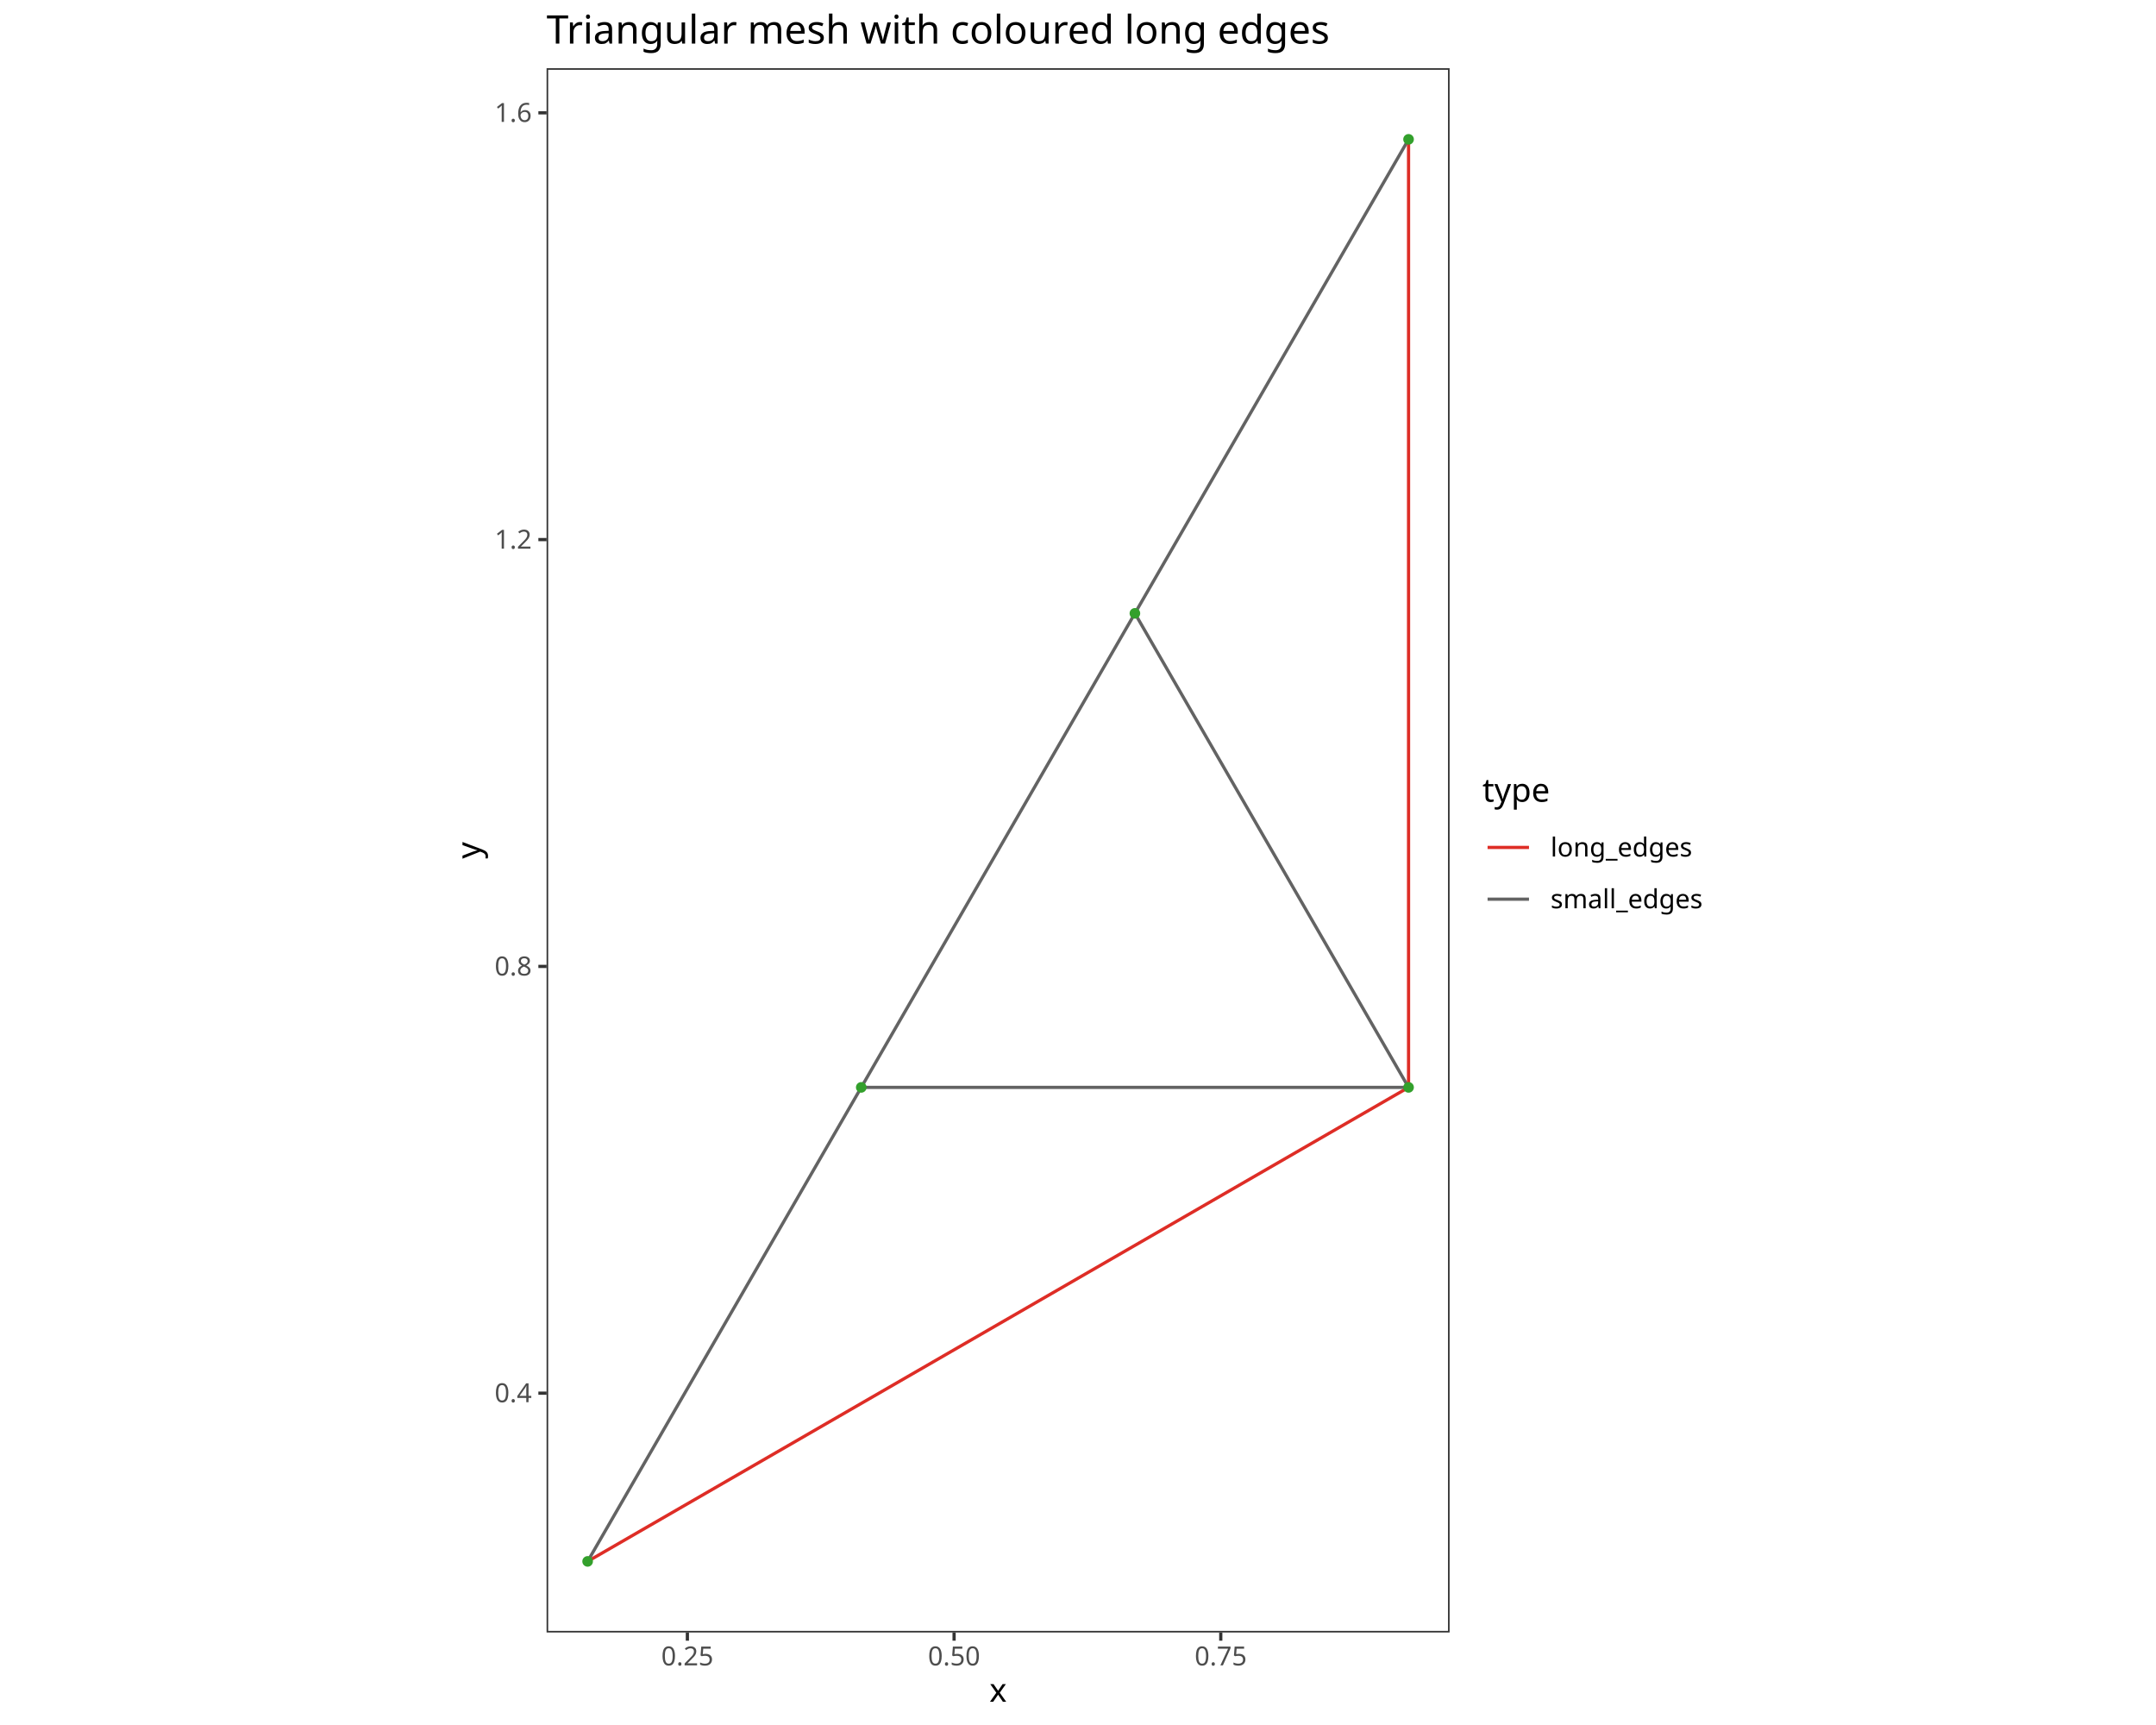
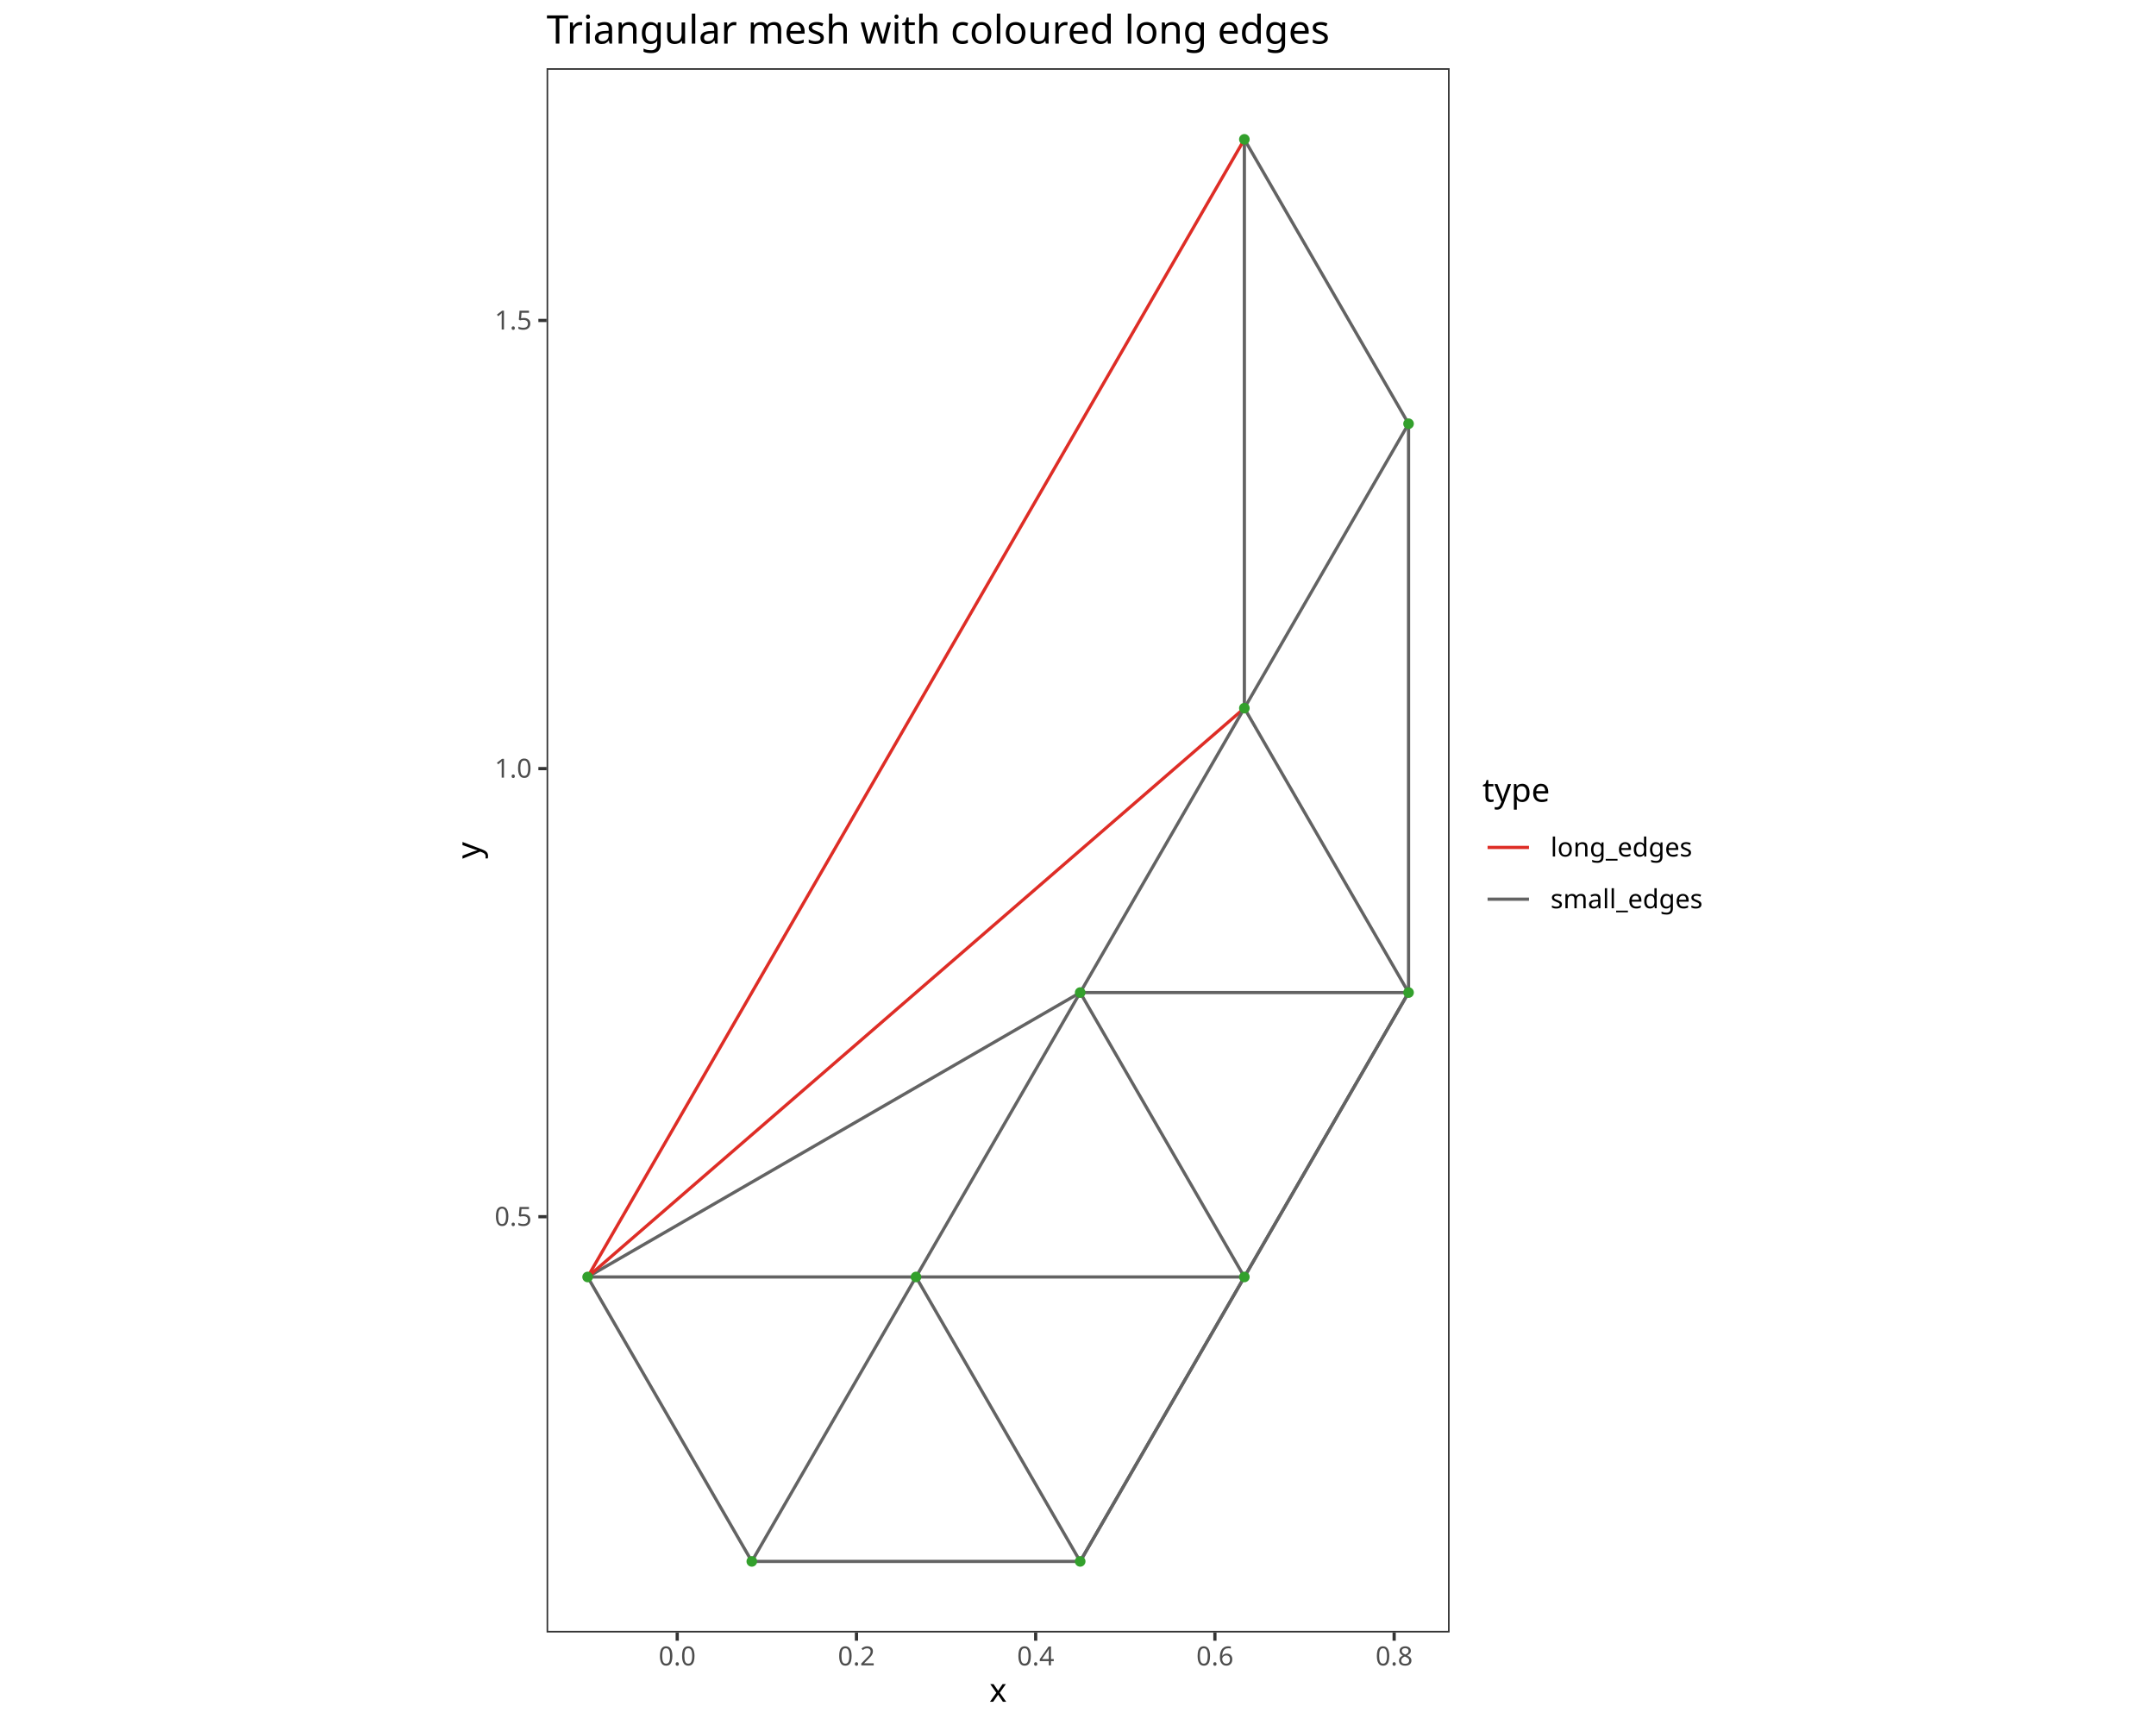
<svg xmlns="http://www.w3.org/2000/svg" class="svglite" data-engine-version="2.0" width="720.00pt" height="576.00pt" viewBox="0 0 720.00 576.00">
  <defs>
    <style type="text/css">
    .svglite line, .svglite polyline, .svglite polygon, .svglite path, .svglite rect, .svglite circle {
      fill: none;
      stroke: #000000;
      stroke-linecap: round;
      stroke-linejoin: round;
      stroke-miterlimit: 10.00;
    }
  </style>
  </defs>
  <rect width="100%" height="100%" style="stroke: none; fill: #FFFFFF;" />
  <defs>
    <clipPath id="cpMC4wMHw3MjAuMDB8MC4wMHw1NzYuMDA=">
      <rect x="0.00" y="0.00" width="720.00" height="576.00" />
    </clipPath>
  </defs>
  <g clip-path="url(#cpMC4wMHw3MjAuMDB8MC4wMHw1NzYuMDA=)">
</g>
  <defs>
    <clipPath id="cpMTQ3LjI5fDU3Mi43MXwwLjAwfDU3Ni4wMA==">
      <rect x="147.29" y="0.00" width="425.42" height="576.00" />
    </clipPath>
  </defs>
  <g clip-path="url(#cpMTQ3LjI5fDU3Mi43MXwwLjAwfDU3Ni4wMA==)">
    <rect x="147.29" y="0.00" width="425.42" height="576.00" style="stroke-width: 1.07; stroke: #FFFFFF; fill: #FFFFFF;" />
  </g>
  <g clip-path="url(#cpMC4wMHw3MjAuMDB8MC4wMHw1NzYuMDA=)">
</g>
  <defs>
    <clipPath id="cpMTgyLjUzfDQ4NC4xMHwyMi43OHw1NDUuMTE=">
      <rect x="182.53" y="22.78" width="301.57" height="522.33" />
    </clipPath>
  </defs>
  <g clip-path="url(#cpMTgyLjUzfDQ4NC4xMHwyMi43OHw1NDUuMTE=)">
    <rect x="182.53" y="22.78" width="301.57" height="522.33" style="stroke-width: 1.07; stroke: none; fill: #FFFFFF;" />
-     <line x1="196.24" y1="521.37" x2="470.39" y2="363.09" style="stroke-width: 1.07; stroke: #DE2D26; stroke-linecap: butt;" />
-     <line x1="287.62" y1="363.09" x2="379.00" y2="204.81" style="stroke-width: 1.07; stroke: #636363; stroke-linecap: butt;" />
-     <line x1="379.00" y1="204.81" x2="470.39" y2="46.53" style="stroke-width: 1.07; stroke: #636363; stroke-linecap: butt;" />
-     <line x1="196.24" y1="521.37" x2="287.62" y2="363.09" style="stroke-width: 1.07; stroke: #636363; stroke-linecap: butt;" />
-     <line x1="470.39" y1="363.09" x2="379.00" y2="204.81" style="stroke-width: 1.07; stroke: #636363; stroke-linecap: butt;" />
-     <line x1="470.39" y1="363.09" x2="470.39" y2="46.53" style="stroke-width: 1.07; stroke: #DE2D26; stroke-linecap: butt;" />
-     <line x1="287.62" y1="363.09" x2="470.39" y2="363.09" style="stroke-width: 1.07; stroke: #636363; stroke-linecap: butt;" />
-     <circle cx="196.24" cy="521.37" r="1.42" style="stroke-width: 0.71; stroke: #33A02C; fill: #33A02C;" />
-     <circle cx="287.62" cy="363.09" r="1.42" style="stroke-width: 0.71; stroke: #33A02C; fill: #33A02C;" />
-     <circle cx="379.00" cy="204.81" r="1.42" style="stroke-width: 0.71; stroke: #33A02C; fill: #33A02C;" />
-     <circle cx="470.39" cy="363.09" r="1.42" style="stroke-width: 0.71; stroke: #33A02C; fill: #33A02C;" />
-     <circle cx="470.39" cy="46.53" r="1.42" style="stroke-width: 0.71; stroke: #33A02C; fill: #33A02C;" />
+     <line x1="251.07" y1="521.37" x2="305.90" y2="426.40" style="stroke-width: 1.07; stroke: #636363; stroke-linecap: butt;" />
+     <line x1="360.73" y1="521.37" x2="305.90" y2="426.40" style="stroke-width: 1.07; stroke: #636363; stroke-linecap: butt;" />
+     <line x1="196.24" y1="426.40" x2="360.73" y2="331.43" style="stroke-width: 1.07; stroke: #636363; stroke-linecap: butt;" />
+     <line x1="305.90" y1="426.40" x2="415.56" y2="426.40" style="stroke-width: 1.07; stroke: #636363; stroke-linecap: butt;" />
+     <line x1="360.73" y1="331.43" x2="470.39" y2="331.43" style="stroke-width: 1.07; stroke: #636363; stroke-linecap: butt;" />
+     <line x1="360.73" y1="521.37" x2="470.39" y2="331.43" style="stroke-width: 1.07; stroke: #636363; stroke-linecap: butt;" />
+     <line x1="196.24" y1="426.40" x2="415.56" y2="236.46" style="stroke-width: 1.07; stroke: #DE2D26; stroke-linecap: butt;" />
+     <line x1="360.73" y1="331.43" x2="415.56" y2="236.46" style="stroke-width: 1.07; stroke: #636363; stroke-linecap: butt;" />
+     <line x1="415.56" y1="236.46" x2="470.39" y2="141.49" style="stroke-width: 1.07; stroke: #636363; stroke-linecap: butt;" />
+     <line x1="415.56" y1="236.46" x2="415.56" y2="46.53" style="stroke-width: 1.07; stroke: #636363; stroke-linecap: butt;" />
+     <line x1="251.07" y1="521.37" x2="196.24" y2="426.40" style="stroke-width: 1.07; stroke: #636363; stroke-linecap: butt;" />
+     <line x1="251.07" y1="521.37" x2="360.73" y2="521.37" style="stroke-width: 1.07; stroke: #636363; stroke-linecap: butt;" />
+     <line x1="305.90" y1="426.40" x2="360.73" y2="331.43" style="stroke-width: 1.07; stroke: #636363; stroke-linecap: butt;" />
+     <line x1="415.56" y1="426.40" x2="470.39" y2="331.43" style="stroke-width: 1.07; stroke: #636363; stroke-linecap: butt;" />
+     <line x1="470.39" y1="331.43" x2="415.56" y2="236.46" style="stroke-width: 1.07; stroke: #636363; stroke-linecap: butt;" />
+     <line x1="470.39" y1="331.43" x2="470.39" y2="141.49" style="stroke-width: 1.07; stroke: #636363; stroke-linecap: butt;" />
+     <line x1="196.24" y1="426.40" x2="305.90" y2="426.40" style="stroke-width: 1.07; stroke: #636363; stroke-linecap: butt;" />
+     <line x1="415.56" y1="426.40" x2="360.73" y2="331.43" style="stroke-width: 1.07; stroke: #636363; stroke-linecap: butt;" />
+     <line x1="360.73" y1="521.37" x2="415.56" y2="426.40" style="stroke-width: 1.07; stroke: #636363; stroke-linecap: butt;" />
+     <line x1="470.39" y1="141.49" x2="415.56" y2="46.53" style="stroke-width: 1.07; stroke: #636363; stroke-linecap: butt;" />
+     <line x1="196.24" y1="426.40" x2="415.56" y2="46.53" style="stroke-width: 1.07; stroke: #DE2D26; stroke-linecap: butt;" />
+     <circle cx="251.07" cy="521.37" r="1.42" style="stroke-width: 0.71; stroke: #33A02C; fill: #33A02C;" />
+     <circle cx="360.73" cy="521.37" r="1.42" style="stroke-width: 0.71; stroke: #33A02C; fill: #33A02C;" />
+     <circle cx="196.24" cy="426.40" r="1.42" style="stroke-width: 0.71; stroke: #33A02C; fill: #33A02C;" />
+     <circle cx="305.90" cy="426.40" r="1.42" style="stroke-width: 0.71; stroke: #33A02C; fill: #33A02C;" />
+     <circle cx="360.73" cy="331.43" r="1.42" style="stroke-width: 0.71; stroke: #33A02C; fill: #33A02C;" />
+     <circle cx="415.56" cy="236.46" r="1.42" style="stroke-width: 0.71; stroke: #33A02C; fill: #33A02C;" />
+     <circle cx="415.56" cy="426.40" r="1.42" style="stroke-width: 0.71; stroke: #33A02C; fill: #33A02C;" />
+     <circle cx="470.39" cy="331.43" r="1.42" style="stroke-width: 0.71; stroke: #33A02C; fill: #33A02C;" />
+     <circle cx="470.39" cy="141.49" r="1.42" style="stroke-width: 0.71; stroke: #33A02C; fill: #33A02C;" />
+     <circle cx="415.56" cy="46.53" r="1.42" style="stroke-width: 0.71; stroke: #33A02C; fill: #33A02C;" />
    <rect x="182.53" y="22.78" width="301.57" height="522.33" style="stroke-width: 1.07; stroke: #333333;" />
  </g>
  <g clip-path="url(#cpMC4wMHw3MjAuMDB8MC4wMHw1NzYuMDA=)">
-     <text x="177.60" y="468.22" text-anchor="end" style="font-size: 8.80px; fill: #4D4D4D; font-family: sans;" textLength="12.23px" lengthAdjust="spacingAndGlyphs">0.4</text>
-     <text x="177.60" y="325.72" text-anchor="end" style="font-size: 8.80px; fill: #4D4D4D; font-family: sans;" textLength="12.23px" lengthAdjust="spacingAndGlyphs">0.8</text>
-     <text x="177.60" y="183.21" text-anchor="end" style="font-size: 8.80px; fill: #4D4D4D; font-family: sans;" textLength="12.23px" lengthAdjust="spacingAndGlyphs">1.2</text>
-     <text x="177.60" y="40.70" text-anchor="end" style="font-size: 8.80px; fill: #4D4D4D; font-family: sans;" textLength="12.23px" lengthAdjust="spacingAndGlyphs">1.6</text>
-     <polyline points="179.79,465.20 182.53,465.20 " style="stroke-width: 1.07; stroke: #333333; stroke-linecap: butt;" />
-     <polyline points="179.79,322.69 182.53,322.69 " style="stroke-width: 1.07; stroke: #333333; stroke-linecap: butt;" />
-     <polyline points="179.79,180.18 182.53,180.18 " style="stroke-width: 1.07; stroke: #333333; stroke-linecap: butt;" />
-     <polyline points="179.79,37.67 182.53,37.67 " style="stroke-width: 1.07; stroke: #333333; stroke-linecap: butt;" />
-     <polyline points="229.55,547.85 229.55,545.11 " style="stroke-width: 1.07; stroke: #333333; stroke-linecap: butt;" />
-     <polyline points="318.62,547.85 318.62,545.11 " style="stroke-width: 1.07; stroke: #333333; stroke-linecap: butt;" />
-     <polyline points="407.68,547.85 407.68,545.11 " style="stroke-width: 1.07; stroke: #333333; stroke-linecap: butt;" />
-     <text x="229.55" y="556.10" text-anchor="middle" style="font-size: 8.80px; fill: #4D4D4D; font-family: sans;" textLength="17.13px" lengthAdjust="spacingAndGlyphs">0.25</text>
-     <text x="318.62" y="556.10" text-anchor="middle" style="font-size: 8.80px; fill: #4D4D4D; font-family: sans;" textLength="17.13px" lengthAdjust="spacingAndGlyphs">0.50</text>
-     <text x="407.68" y="556.10" text-anchor="middle" style="font-size: 8.80px; fill: #4D4D4D; font-family: sans;" textLength="17.13px" lengthAdjust="spacingAndGlyphs">0.75</text>
+     <text x="177.60" y="409.30" text-anchor="end" style="font-size: 8.80px; fill: #4D4D4D; font-family: sans;" textLength="12.23px" lengthAdjust="spacingAndGlyphs">0.5</text>
+     <text x="177.60" y="259.66" text-anchor="end" style="font-size: 8.80px; fill: #4D4D4D; font-family: sans;" textLength="12.23px" lengthAdjust="spacingAndGlyphs">1.0</text>
+     <text x="177.60" y="110.03" text-anchor="end" style="font-size: 8.80px; fill: #4D4D4D; font-family: sans;" textLength="12.23px" lengthAdjust="spacingAndGlyphs">1.5</text>
+     <polyline points="179.79,406.27 182.53,406.27 " style="stroke-width: 1.07; stroke: #333333; stroke-linecap: butt;" />
+     <polyline points="179.79,256.64 182.53,256.64 " style="stroke-width: 1.07; stroke: #333333; stroke-linecap: butt;" />
+     <polyline points="179.79,107.00 182.53,107.00 " style="stroke-width: 1.07; stroke: #333333; stroke-linecap: butt;" />
+     <polyline points="226.16,547.85 226.16,545.11 " style="stroke-width: 1.07; stroke: #333333; stroke-linecap: butt;" />
+     <polyline points="286.02,547.85 286.02,545.11 " style="stroke-width: 1.07; stroke: #333333; stroke-linecap: butt;" />
+     <polyline points="345.87,547.85 345.87,545.11 " style="stroke-width: 1.07; stroke: #333333; stroke-linecap: butt;" />
+     <polyline points="405.72,547.85 405.72,545.11 " style="stroke-width: 1.07; stroke: #333333; stroke-linecap: butt;" />
+     <polyline points="465.58,547.85 465.58,545.11 " style="stroke-width: 1.07; stroke: #333333; stroke-linecap: butt;" />
+     <text x="226.16" y="556.10" text-anchor="middle" style="font-size: 8.80px; fill: #4D4D4D; font-family: sans;" textLength="12.23px" lengthAdjust="spacingAndGlyphs">0.0</text>
+     <text x="286.02" y="556.10" text-anchor="middle" style="font-size: 8.80px; fill: #4D4D4D; font-family: sans;" textLength="12.23px" lengthAdjust="spacingAndGlyphs">0.2</text>
+     <text x="345.87" y="556.10" text-anchor="middle" style="font-size: 8.80px; fill: #4D4D4D; font-family: sans;" textLength="12.23px" lengthAdjust="spacingAndGlyphs">0.4</text>
+     <text x="405.72" y="556.10" text-anchor="middle" style="font-size: 8.80px; fill: #4D4D4D; font-family: sans;" textLength="12.23px" lengthAdjust="spacingAndGlyphs">0.6</text>
+     <text x="465.58" y="556.10" text-anchor="middle" style="font-size: 8.80px; fill: #4D4D4D; font-family: sans;" textLength="12.23px" lengthAdjust="spacingAndGlyphs">0.8</text>
    <text x="333.31" y="568.24" text-anchor="middle" style="font-size: 11.00px; font-family: sans;" textLength="5.50px" lengthAdjust="spacingAndGlyphs">x</text>
    <text transform="translate(160.34,283.95) rotate(-90)" text-anchor="middle" style="font-size: 11.00px; font-family: sans;" textLength="5.50px" lengthAdjust="spacingAndGlyphs">y</text>
    <rect x="495.05" y="259.00" width="72.17" height="49.89" style="stroke-width: 1.07; stroke: none; fill: #FFFFFF;" />
    <text x="495.05" y="267.71" style="font-size: 11.00px; font-family: sans;" textLength="20.80px" lengthAdjust="spacingAndGlyphs">type</text>
    <rect x="495.05" y="274.33" width="17.28" height="17.28" style="stroke-width: 1.07; stroke: none; fill: #FFFFFF;" />
    <line x1="496.78" y1="282.97" x2="510.61" y2="282.97" style="stroke-width: 1.07; stroke: #DE2D26; stroke-linecap: butt;" />
    <rect x="495.05" y="291.61" width="17.28" height="17.28" style="stroke-width: 1.07; stroke: none; fill: #FFFFFF;" />
    <line x1="496.78" y1="300.25" x2="510.61" y2="300.25" style="stroke-width: 1.07; stroke: #636363; stroke-linecap: butt;" />
    <text x="517.81" y="286.00" style="font-size: 8.80px; font-family: sans;" textLength="45.51px" lengthAdjust="spacingAndGlyphs">long_edges</text>
    <text x="517.81" y="303.28" style="font-size: 8.80px; font-family: sans;" textLength="49.42px" lengthAdjust="spacingAndGlyphs">small_edges</text>
    <text x="182.53" y="14.56" style="font-size: 13.20px; font-family: sans;" textLength="245.09px" lengthAdjust="spacingAndGlyphs">Triangular mesh with coloured long edges</text>
  </g>
</svg>
